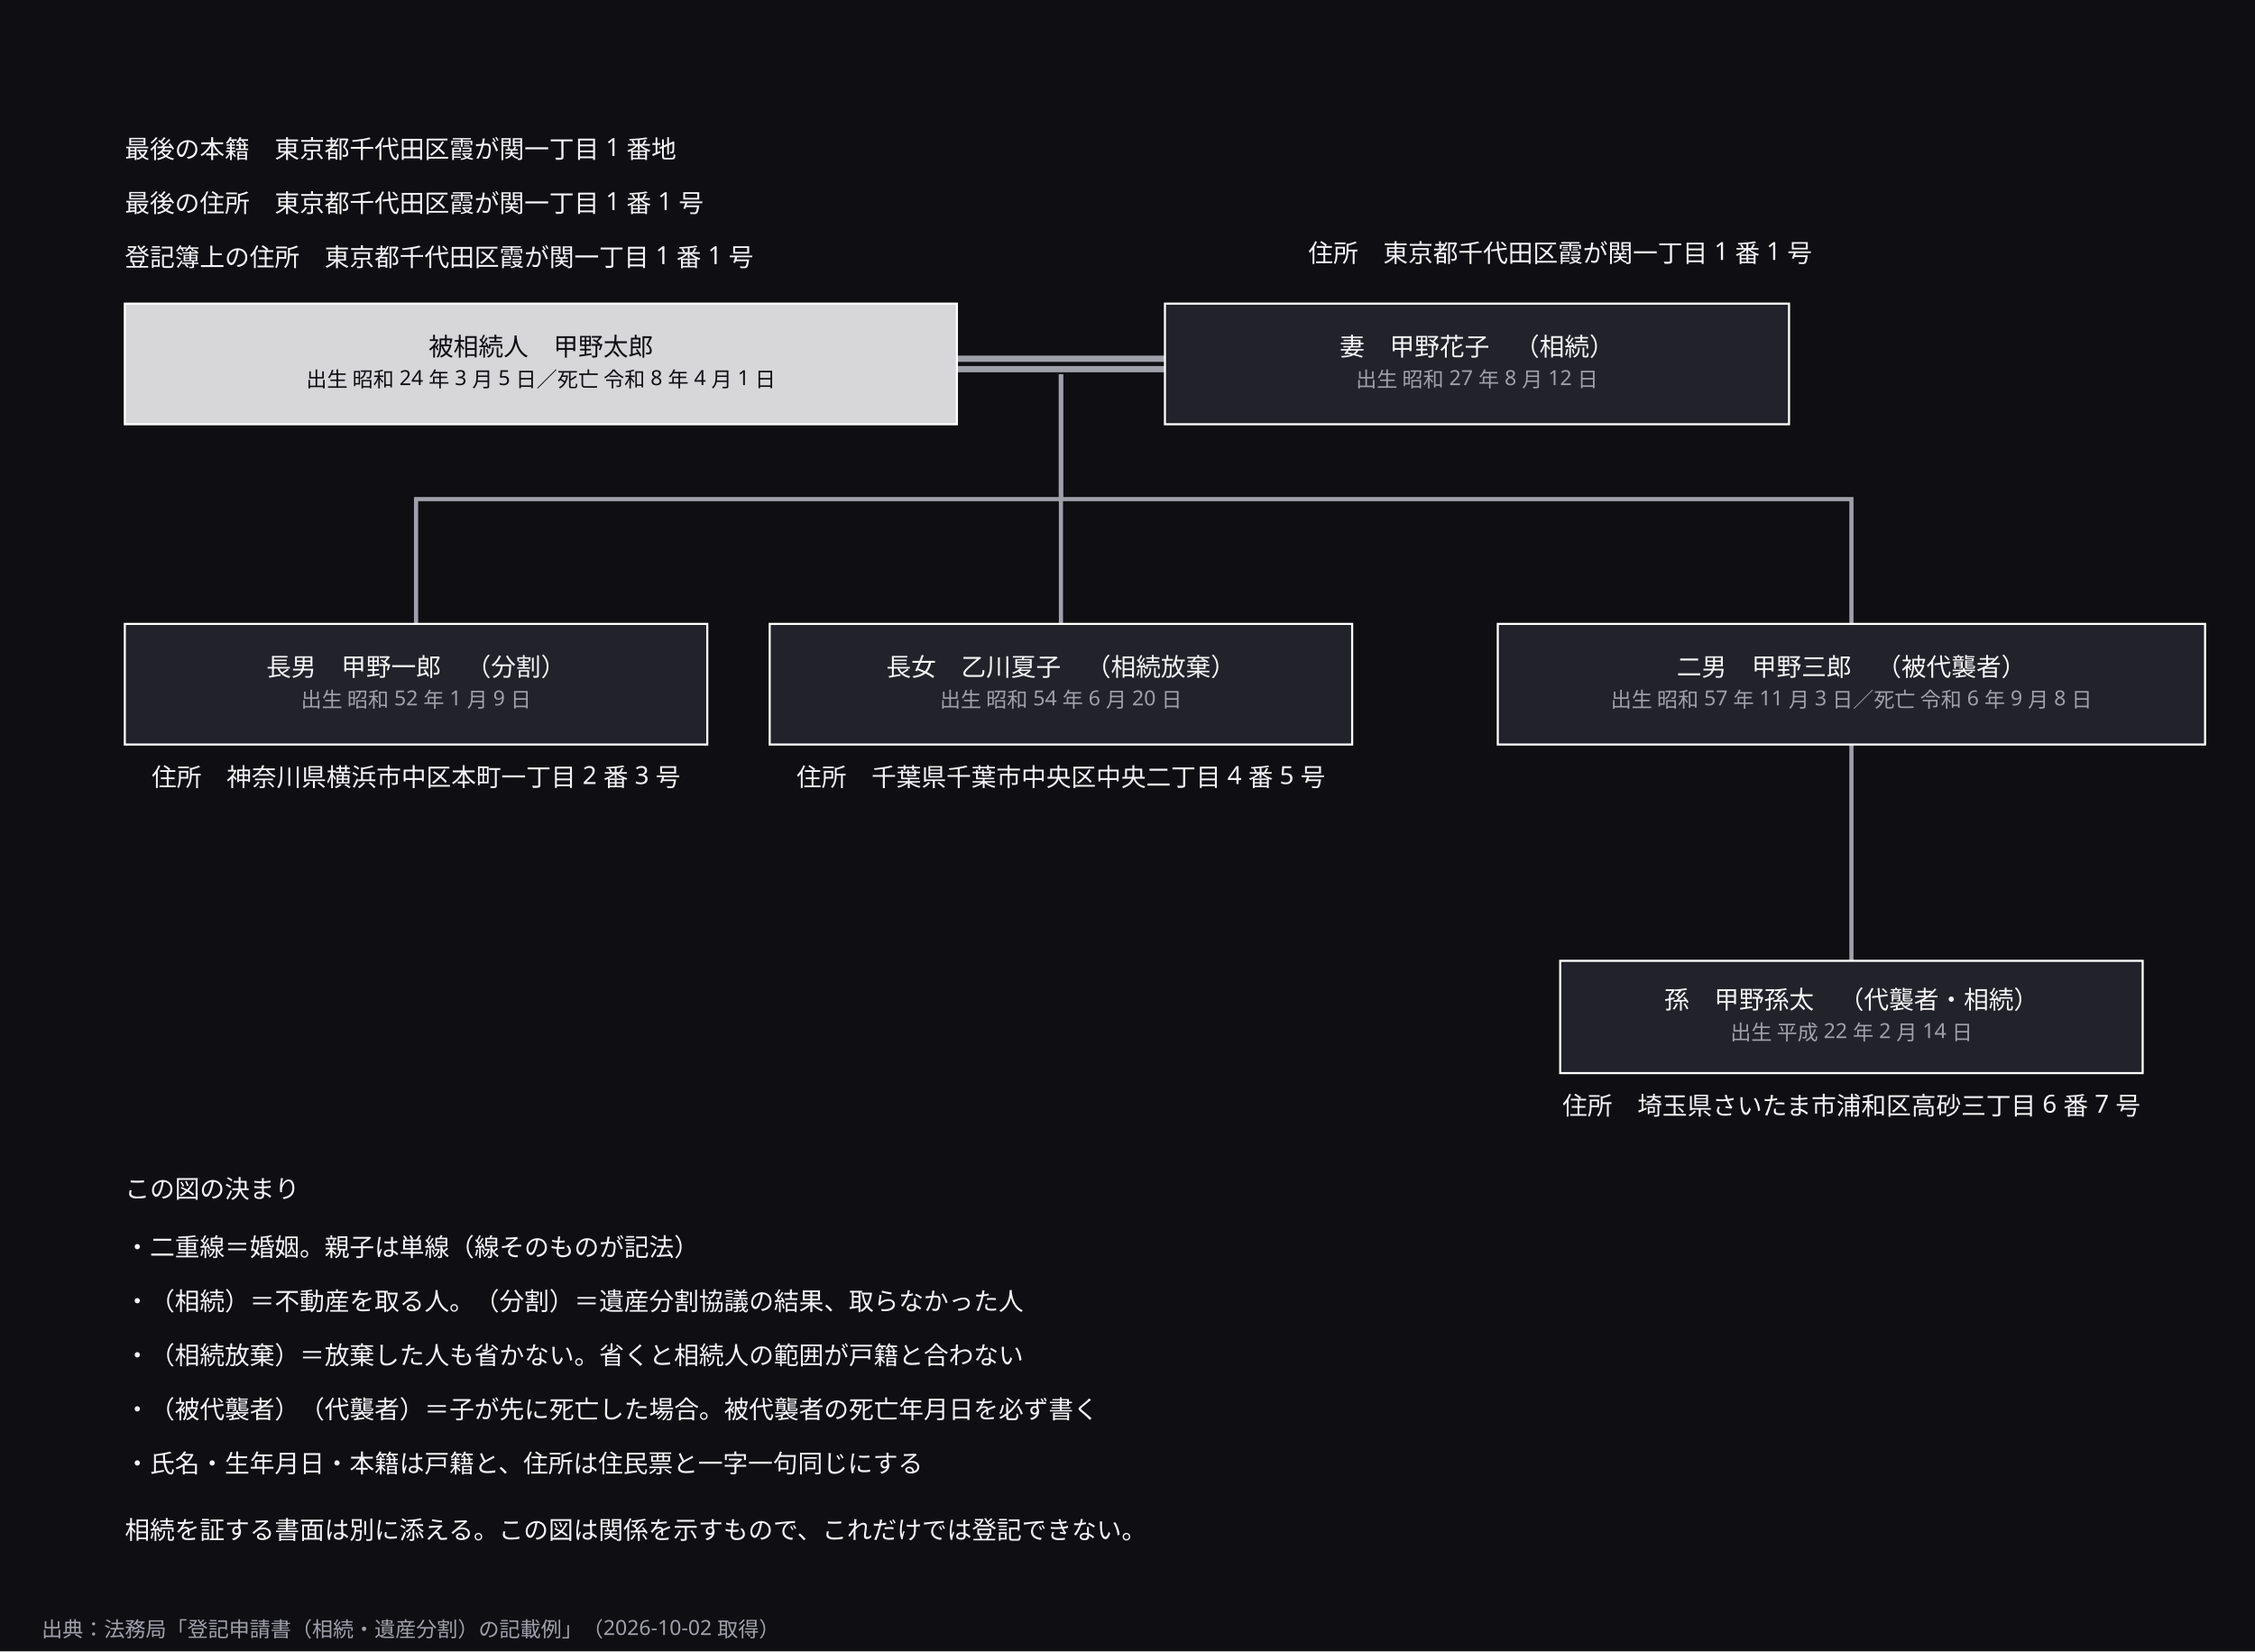
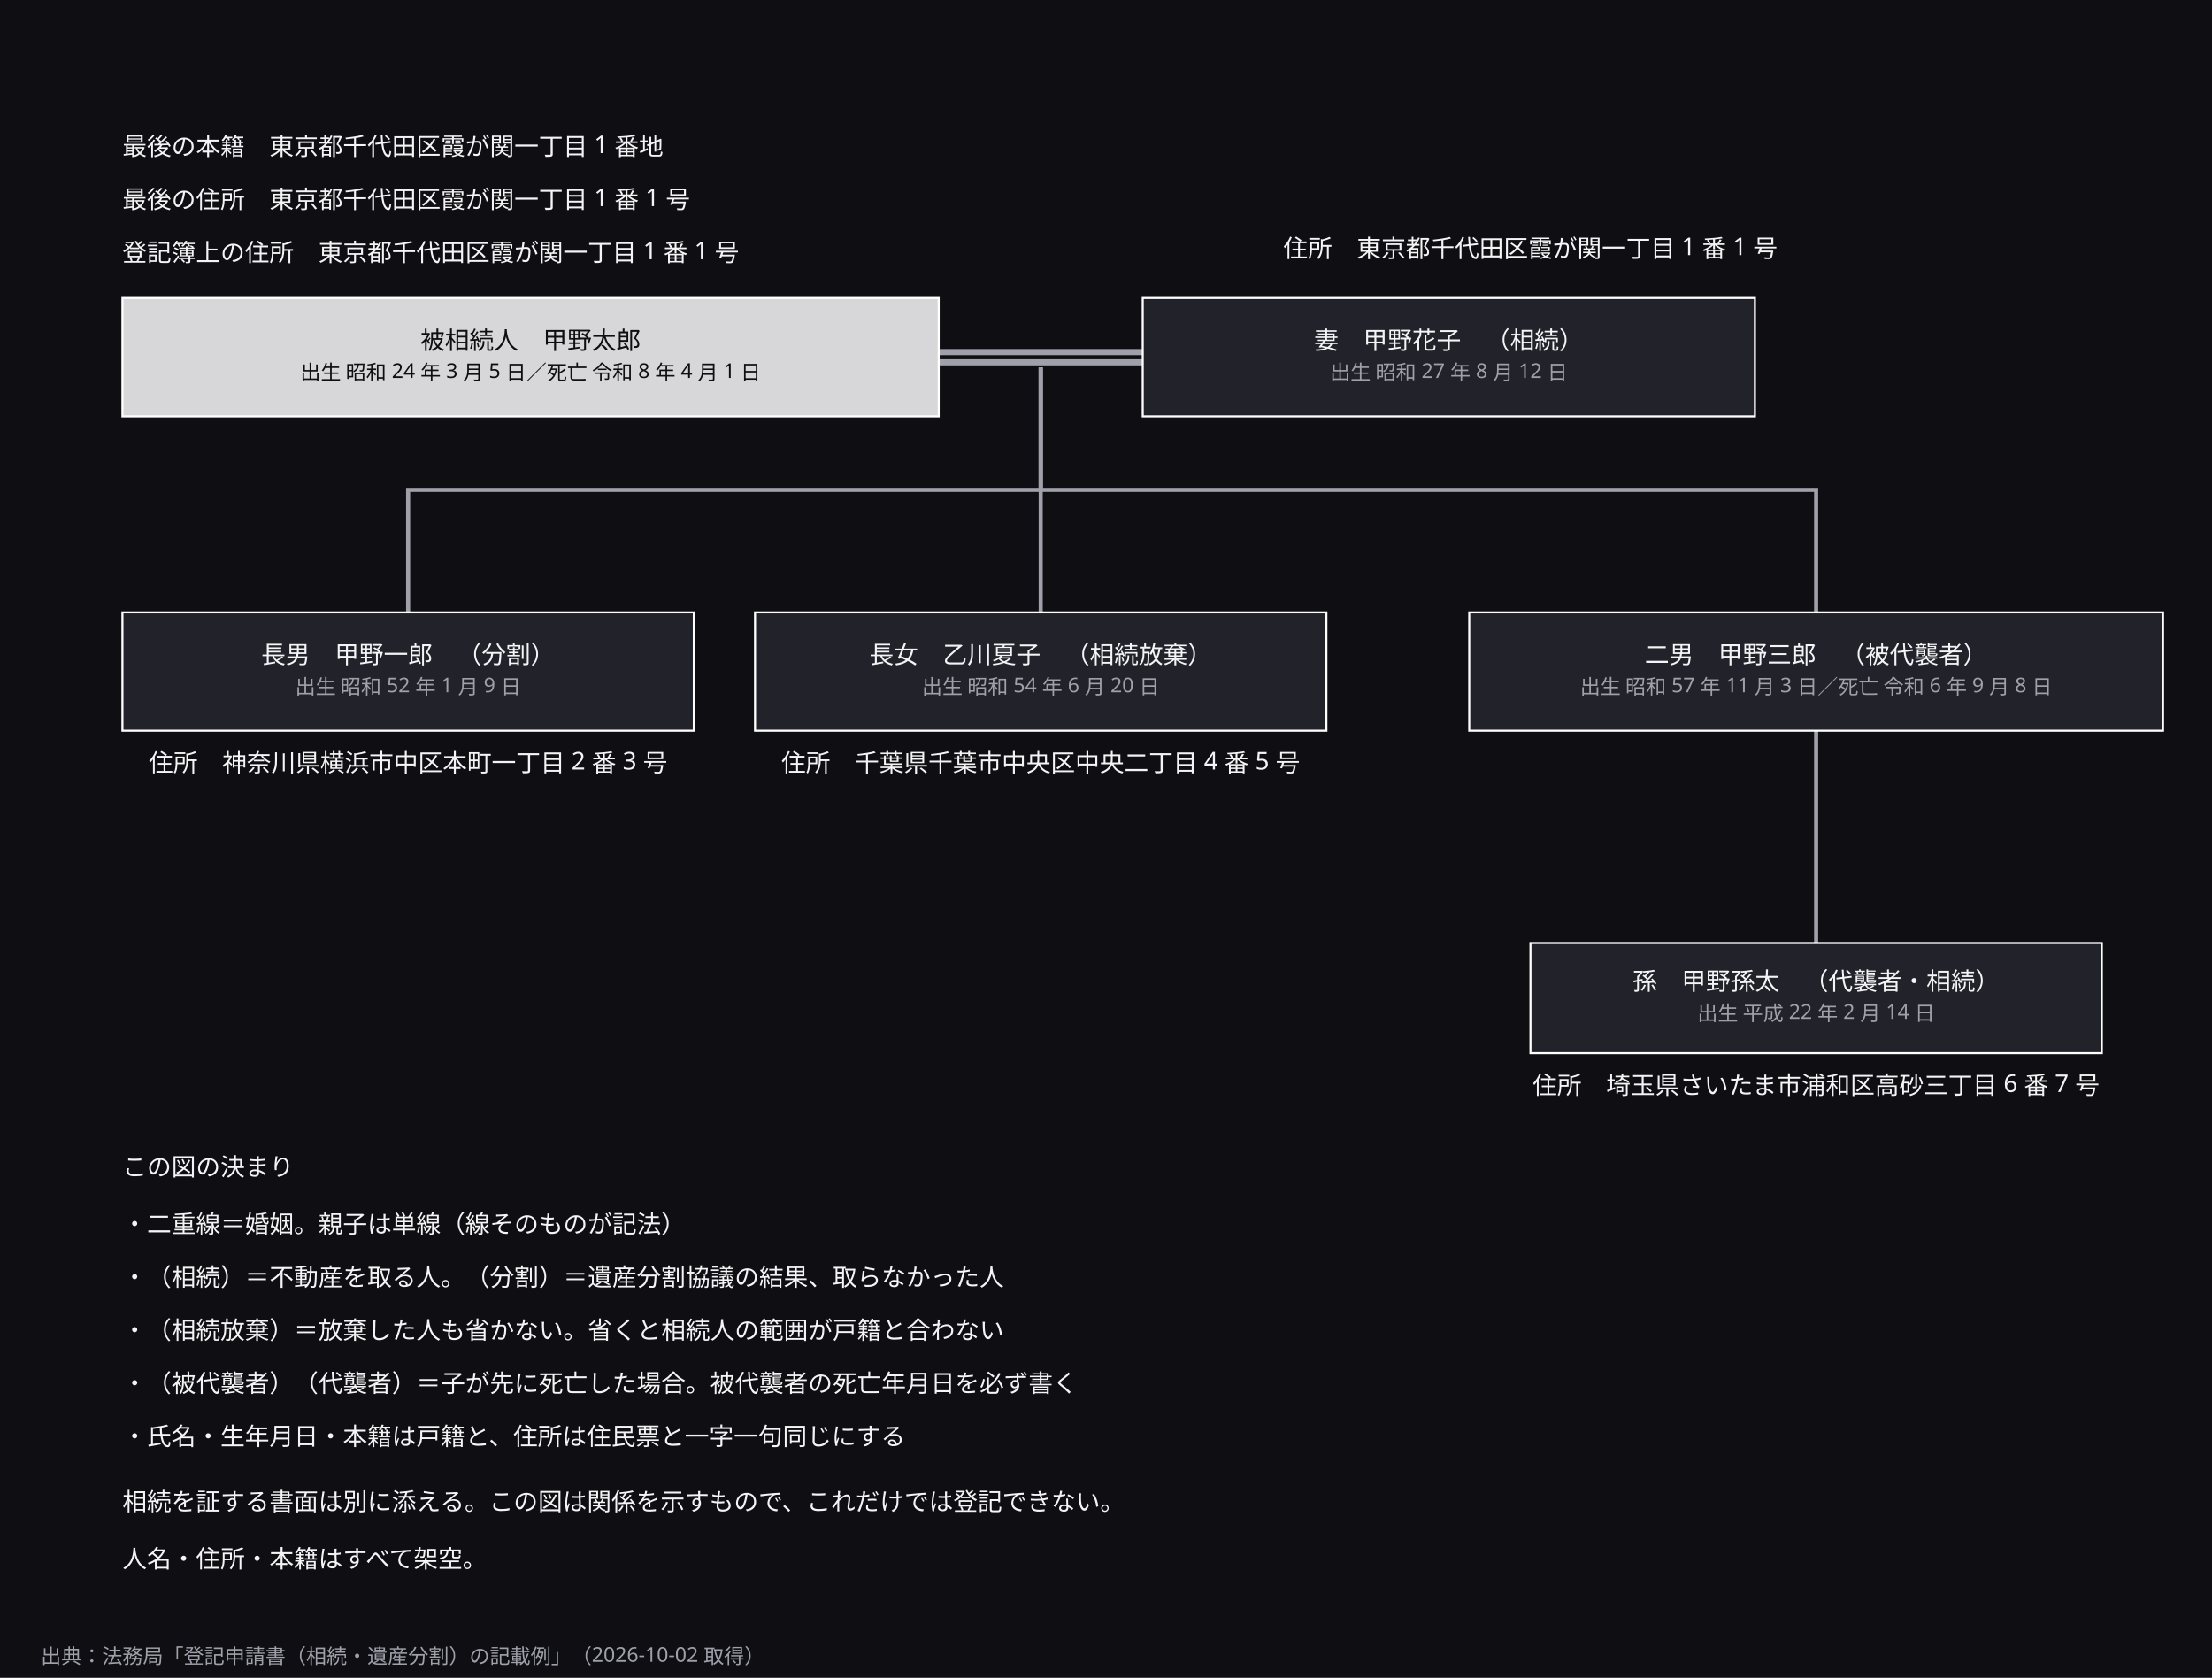
- <svg xmlns="http://www.w3.org/2000/svg" width="1084" height="794" viewBox="0 0 1084 794" role="img" aria-labelledby="zumen-title-724d025d">
+ <svg xmlns="http://www.w3.org/2000/svg" width="1084" height="822" viewBox="0 0 1084 822" role="img" aria-labelledby="zumen-title-724d025d">
  <defs>
    <marker id="arrow" viewBox="0 0 10 10" refX="9" refY="5" markerWidth="6" markerHeight="6" orient="auto">
      <path d="M 0 0 L 10 5 L 0 10 z" fill="#a0a0ab" />
    </marker>
  </defs>
-   <rect data-paper="1" x="0" y="0" width="1084" height="794" fill="#0f0f13" />
+   <rect data-paper="1" x="0" y="0" width="1084" height="822" fill="#0f0f13" />
  <g data-edge="h&gt;w" data-pinned="false">
    <path d="M 460 175 L 560 175" fill="none" stroke="#a0a0ab" stroke-width="8" />
    <path d="M 460 175 L 560 175" fill="none" stroke="#0f0f13" stroke-width="2" />
  </g>
  <g data-edge="marriage&gt;c1" data-pinned="false">
    <path d="M 510 180 L 510 240 L 200 240 L 200 300" fill="none" stroke="#a0a0ab" stroke-width="2" />
  </g>
  <g data-edge="marriage&gt;c2" data-pinned="false">
    <path d="M 510 180 L 510 240 L 510 300" fill="none" stroke="#a0a0ab" stroke-width="2" />
  </g>
  <g data-edge="marriage&gt;c3" data-pinned="false">
    <path d="M 510 180 L 510 240 L 890 240 L 890 300" fill="none" stroke="#a0a0ab" stroke-width="2" />
  </g>
  <g data-edge="c3&gt;g" data-pinned="false">
    <path d="M 890 358 L 890 462" fill="none" stroke="#a0a0ab" stroke-width="2" />
  </g>
  <g data-node="h" data-pinned="false" data-shape="rect">
    <rect x="60" y="146" width="400" height="58" fill="#22222a" stroke="#ffffff" stroke-width="1" />
    <rect x="60" y="146" width="400" height="58" fill="#ffffff" fill-opacity="0.82" />
  </g>
  <g data-node="c3" data-pinned="false" data-shape="rect">
    <rect x="720" y="300" width="340" height="58" fill="#22222a" stroke="#ffffff" stroke-width="1" />
  </g>
  <g data-node="w" data-pinned="false" data-shape="rect">
    <rect x="560" y="146" width="300" height="58" fill="#22222a" stroke="#ffffff" stroke-width="1" />
  </g>
  <g data-node="c1" data-pinned="false" data-shape="rect">
    <rect x="60" y="300" width="280" height="58" fill="#22222a" stroke="#ffffff" stroke-width="1" />
  </g>
  <g data-node="c2" data-pinned="false" data-shape="rect">
    <rect x="370" y="300" width="280" height="58" fill="#22222a" stroke="#ffffff" stroke-width="1" />
  </g>
  <g data-node="note" data-pinned="false" data-shape="rect" />
  <g data-node="g" data-pinned="false" data-shape="rect">
    <rect x="750" y="462" width="280" height="54" fill="#22222a" stroke="#ffffff" stroke-width="1" />
  </g>
  <g data-node="lg3" data-pinned="false" data-shape="rect" />
  <g data-node="lg1" data-pinned="false" data-shape="rect" />
  <g data-node="lg2" data-pinned="false" data-shape="rect" />
  <g data-node="lg4" data-pinned="false" data-shape="rect" />
  <g data-node="t_koseki" data-pinned="false" data-shape="rect" />
  <g data-node="t_jusho" data-pinned="false" data-shape="rect" />
  <g data-node="t_toki" data-pinned="false" data-shape="rect" />
  <g data-node="w_j" data-pinned="false" data-shape="rect" />
  <g data-node="g_a" data-pinned="false" data-shape="rect" />
  <g data-node="lg0" data-pinned="false" data-shape="rect" />
  <g data-node="c1_a" data-pinned="false" data-shape="rect" />
  <g data-node="c2_a" data-pinned="false" data-shape="rect" />
  <g data-node="lg_t" data-pinned="false" data-shape="rect" />
+   <g data-node="fict" data-pinned="false" data-shape="rect" />
  <g data-node="marriage" data-pinned="false" data-shape="rect" />
  <g data-name="h">
    <text x="260" y="171" text-anchor="middle" font-family="sans-serif" font-size="12" fill="#0f0f13">被相続人　甲野太郎</text>
    <text x="260" y="186" text-anchor="middle" font-family="sans-serif" font-size="10" fill="#0f0f13">出生 昭和 24 年 3 月 5 日／死亡 令和 8 年 4 月 1 日</text>
  </g>
  <g data-name="c3">
    <text x="890" y="325" text-anchor="middle" font-family="sans-serif" font-size="12" fill="#f4f4f6">二男　甲野三郎　（被代襲者）</text>
    <text x="890" y="340" text-anchor="middle" font-family="sans-serif" font-size="10" fill="#a0a0ab">出生 昭和 57 年 11 月 3 日／死亡 令和 6 年 9 月 8 日</text>
  </g>
  <g data-name="w">
    <text x="710" y="171" text-anchor="middle" font-family="sans-serif" font-size="12" fill="#f4f4f6">妻　甲野花子　（相続）</text>
    <text x="710" y="186" text-anchor="middle" font-family="sans-serif" font-size="10" fill="#a0a0ab">出生 昭和 27 年 8 月 12 日</text>
  </g>
  <g data-name="c1">
    <text x="200" y="325" text-anchor="middle" font-family="sans-serif" font-size="12" fill="#f4f4f6">長男　甲野一郎　（分割）</text>
    <text x="200" y="340" text-anchor="middle" font-family="sans-serif" font-size="10" fill="#a0a0ab">出生 昭和 52 年 1 月 9 日</text>
  </g>
  <g data-name="c2">
    <text x="510" y="325" text-anchor="middle" font-family="sans-serif" font-size="12" fill="#f4f4f6">長女　乙川夏子　（相続放棄）</text>
    <text x="510" y="340" text-anchor="middle" font-family="sans-serif" font-size="10" fill="#a0a0ab">出生 昭和 54 年 6 月 20 日</text>
  </g>
  <g data-name="note">
    <text x="60" y="740" text-anchor="start" font-family="sans-serif" font-size="12" fill="#f4f4f6">相続を証する書面は別に添える。この図は関係を示すもので、これだけでは登記できない。</text>
  </g>
  <g data-name="g">
    <text x="890" y="485" text-anchor="middle" font-family="sans-serif" font-size="12" fill="#f4f4f6">孫　甲野孫太　（代襲者・相続）</text>
    <text x="890" y="500" text-anchor="middle" font-family="sans-serif" font-size="10" fill="#a0a0ab">出生 平成 22 年 2 月 14 日</text>
  </g>
  <g data-name="lg3">
    <text x="60" y="682" text-anchor="start" font-family="sans-serif" font-size="12" fill="#f4f4f6">・（被代襲者）（代襲者）＝子が先に死亡した場合。被代襲者の死亡年月日を必ず書く</text>
  </g>
  <g data-name="lg1">
    <text x="60" y="630" text-anchor="start" font-family="sans-serif" font-size="12" fill="#f4f4f6">・（相続）＝不動産を取る人。（分割）＝遺産分割協議の結果、取らなかった人</text>
  </g>
  <g data-name="lg2">
    <text x="60" y="656" text-anchor="start" font-family="sans-serif" font-size="12" fill="#f4f4f6">・（相続放棄）＝放棄した人も省かない。省くと相続人の範囲が戸籍と合わない</text>
  </g>
  <g data-name="lg4">
    <text x="60" y="708" text-anchor="start" font-family="sans-serif" font-size="12" fill="#f4f4f6">・氏名・生年月日・本籍は戸籍と、住所は住民票と一字一句同じにする</text>
  </g>
  <g data-name="t_koseki">
    <text x="60" y="76" text-anchor="start" font-family="sans-serif" font-size="12" fill="#f4f4f6">最後の本籍　東京都千代田区霞が関一丁目 1 番地</text>
  </g>
  <g data-name="t_jusho">
    <text x="60" y="102" text-anchor="start" font-family="sans-serif" font-size="12" fill="#f4f4f6">最後の住所　東京都千代田区霞が関一丁目 1 番 1 号</text>
  </g>
  <g data-name="t_toki">
    <text x="60" y="128" text-anchor="start" font-family="sans-serif" font-size="12" fill="#f4f4f6">登記簿上の住所　東京都千代田区霞が関一丁目 1 番 1 号</text>
  </g>
  <g data-name="w_j">
    <text x="750" y="126" text-anchor="middle" font-family="sans-serif" font-size="12" fill="#f4f4f6">住所　東京都千代田区霞が関一丁目 1 番 1 号</text>
  </g>
  <g data-name="g_a">
    <text x="890" y="536" text-anchor="middle" font-family="sans-serif" font-size="12" fill="#f4f4f6">住所　埼玉県さいたま市浦和区高砂三丁目 6 番 7 号</text>
  </g>
  <g data-name="lg0">
    <text x="60" y="604" text-anchor="start" font-family="sans-serif" font-size="12" fill="#f4f4f6">・二重線＝婚姻。親子は単線（線そのものが記法）</text>
  </g>
  <g data-name="c1_a">
    <text x="200" y="378" text-anchor="middle" font-family="sans-serif" font-size="12" fill="#f4f4f6">住所　神奈川県横浜市中区本町一丁目 2 番 3 号</text>
  </g>
  <g data-name="c2_a">
    <text x="510" y="378" text-anchor="middle" font-family="sans-serif" font-size="12" fill="#f4f4f6">住所　千葉県千葉市中央区中央二丁目 4 番 5 号</text>
  </g>
  <g data-name="lg_t">
    <text x="60" y="576" text-anchor="start" font-family="sans-serif" font-size="12" fill="#f4f4f6">この図の決まり</text>
  </g>
+   <g data-name="fict">
+     <text x="60" y="768" text-anchor="start" font-family="sans-serif" font-size="12" fill="#f4f4f6">人名・住所・本籍はすべて架空。</text>
+   </g>
  <g data-name="sources">
    <a href="https://houmukyoku.moj.go.jp/homu/content/001469880.pdf">
-       <text x="20" y="787" font-family="sans-serif" font-size="10" fill="#a0a0ab">出典：法務局「登記申請書（相続・遺産分割）の記載例」（2026-10-02 取得）</text>
+       <text x="20" y="815" font-family="sans-serif" font-size="10" fill="#a0a0ab">出典：法務局「登記申請書（相続・遺産分割）の記載例」（2026-10-02 取得）</text>
    </a>
  </g>
</svg>
